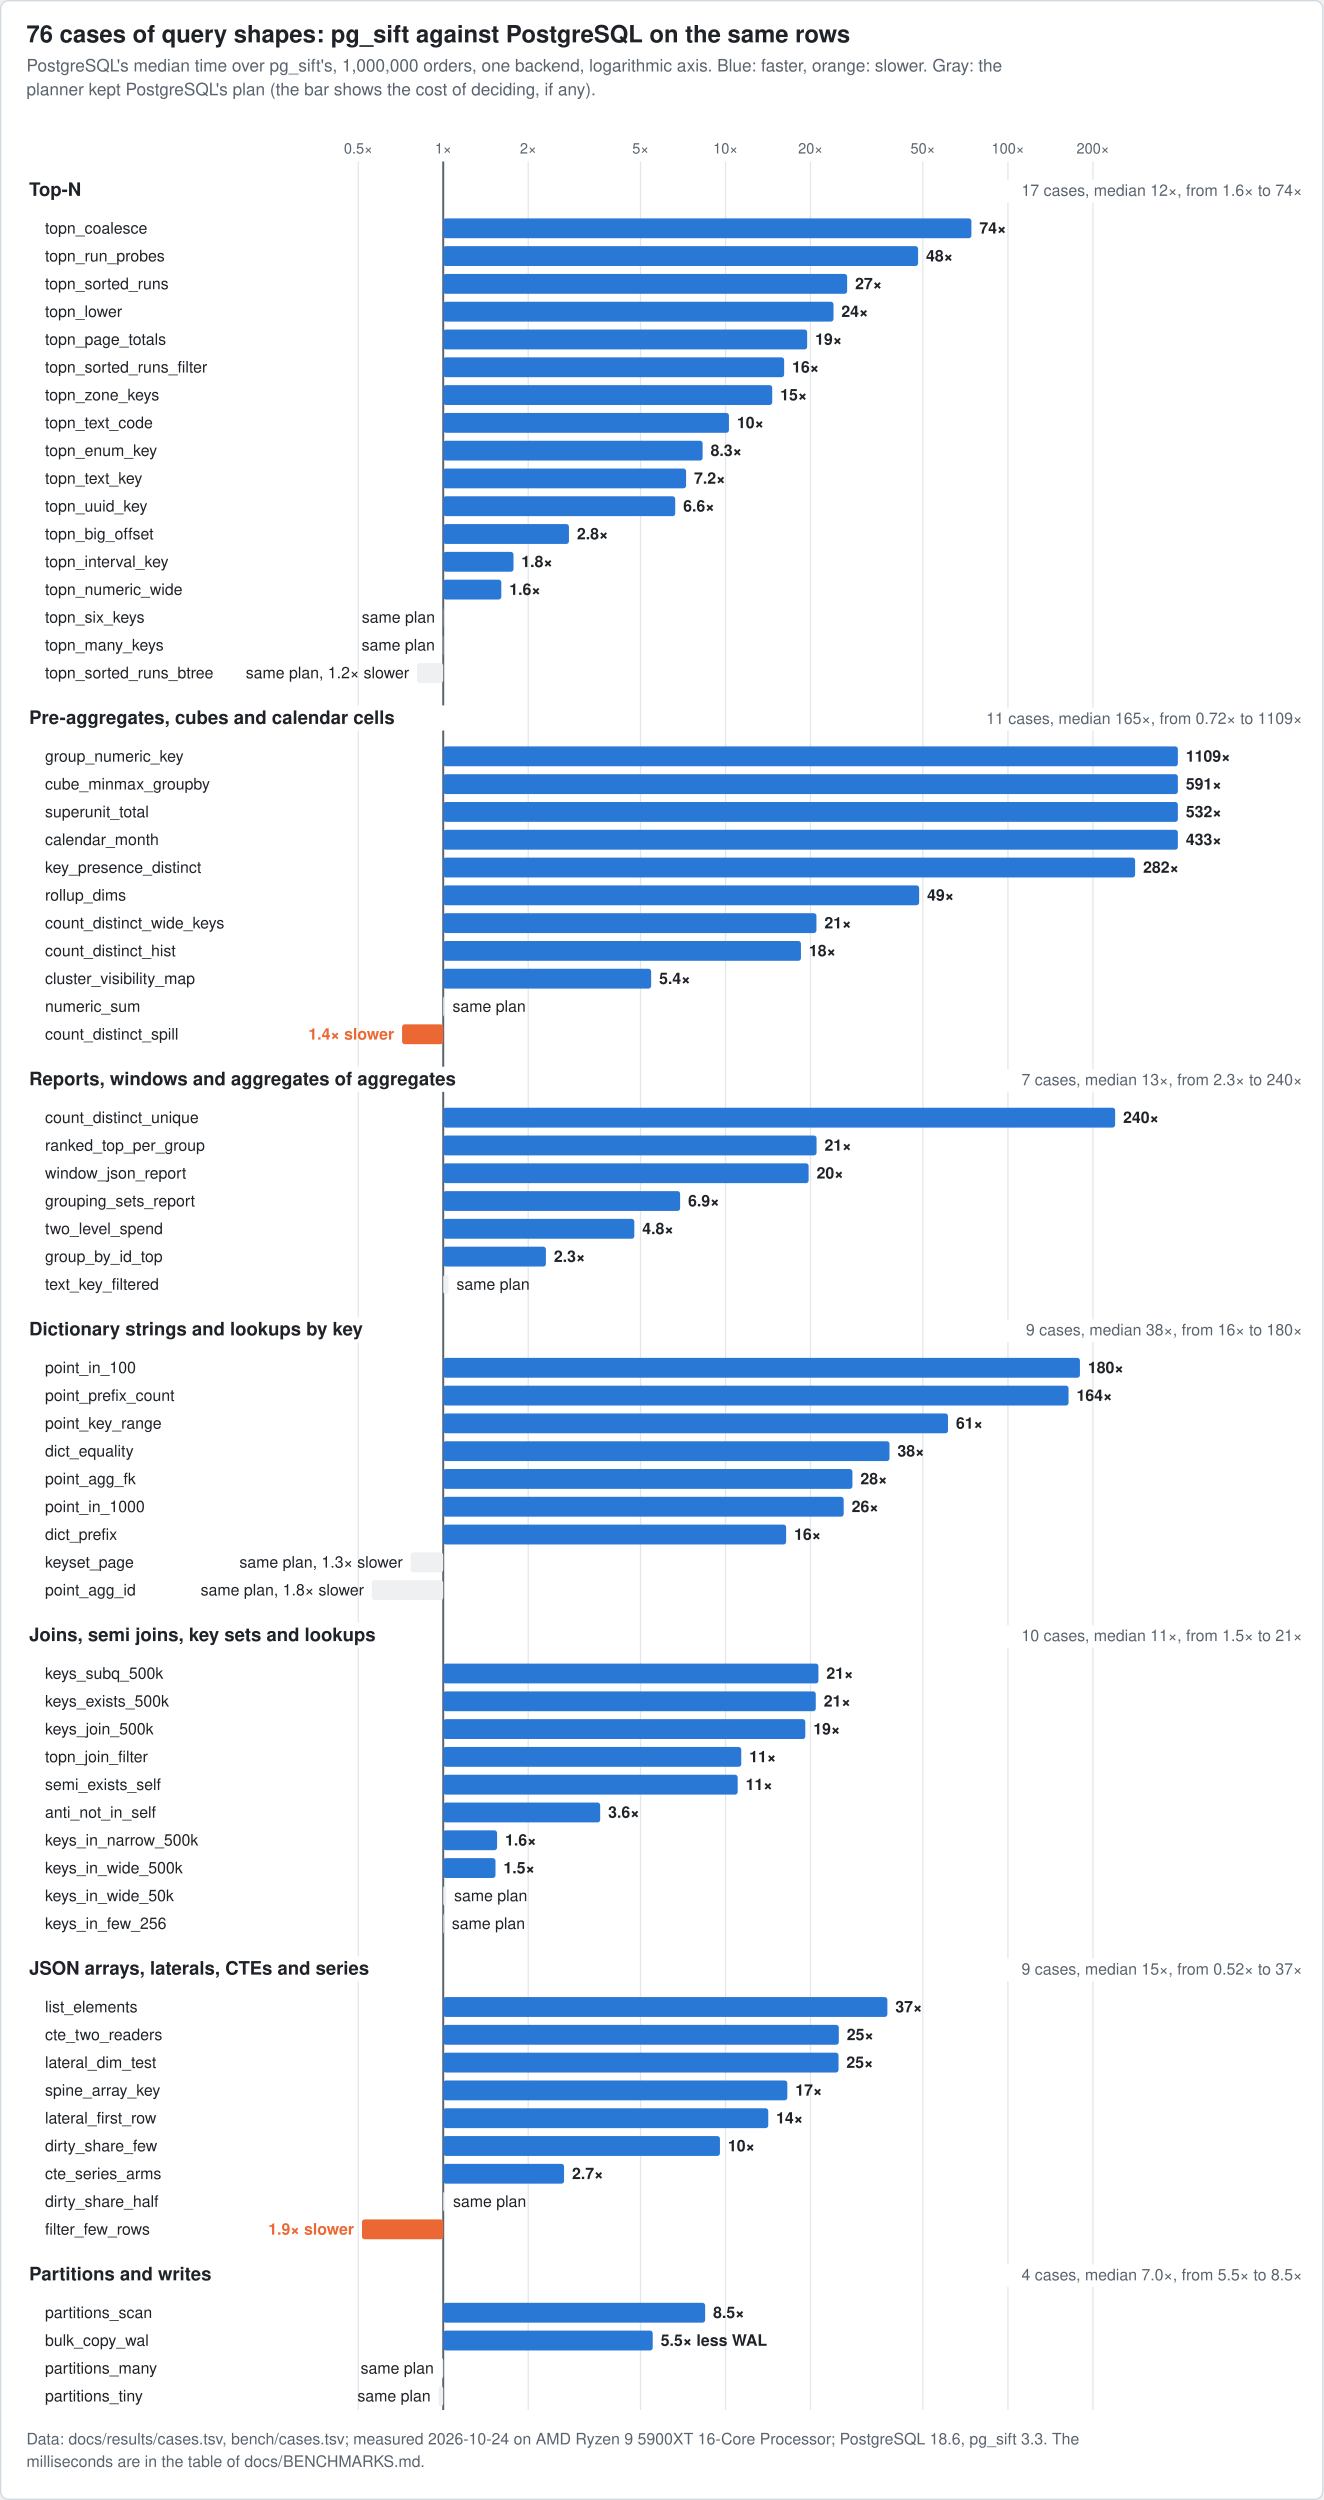
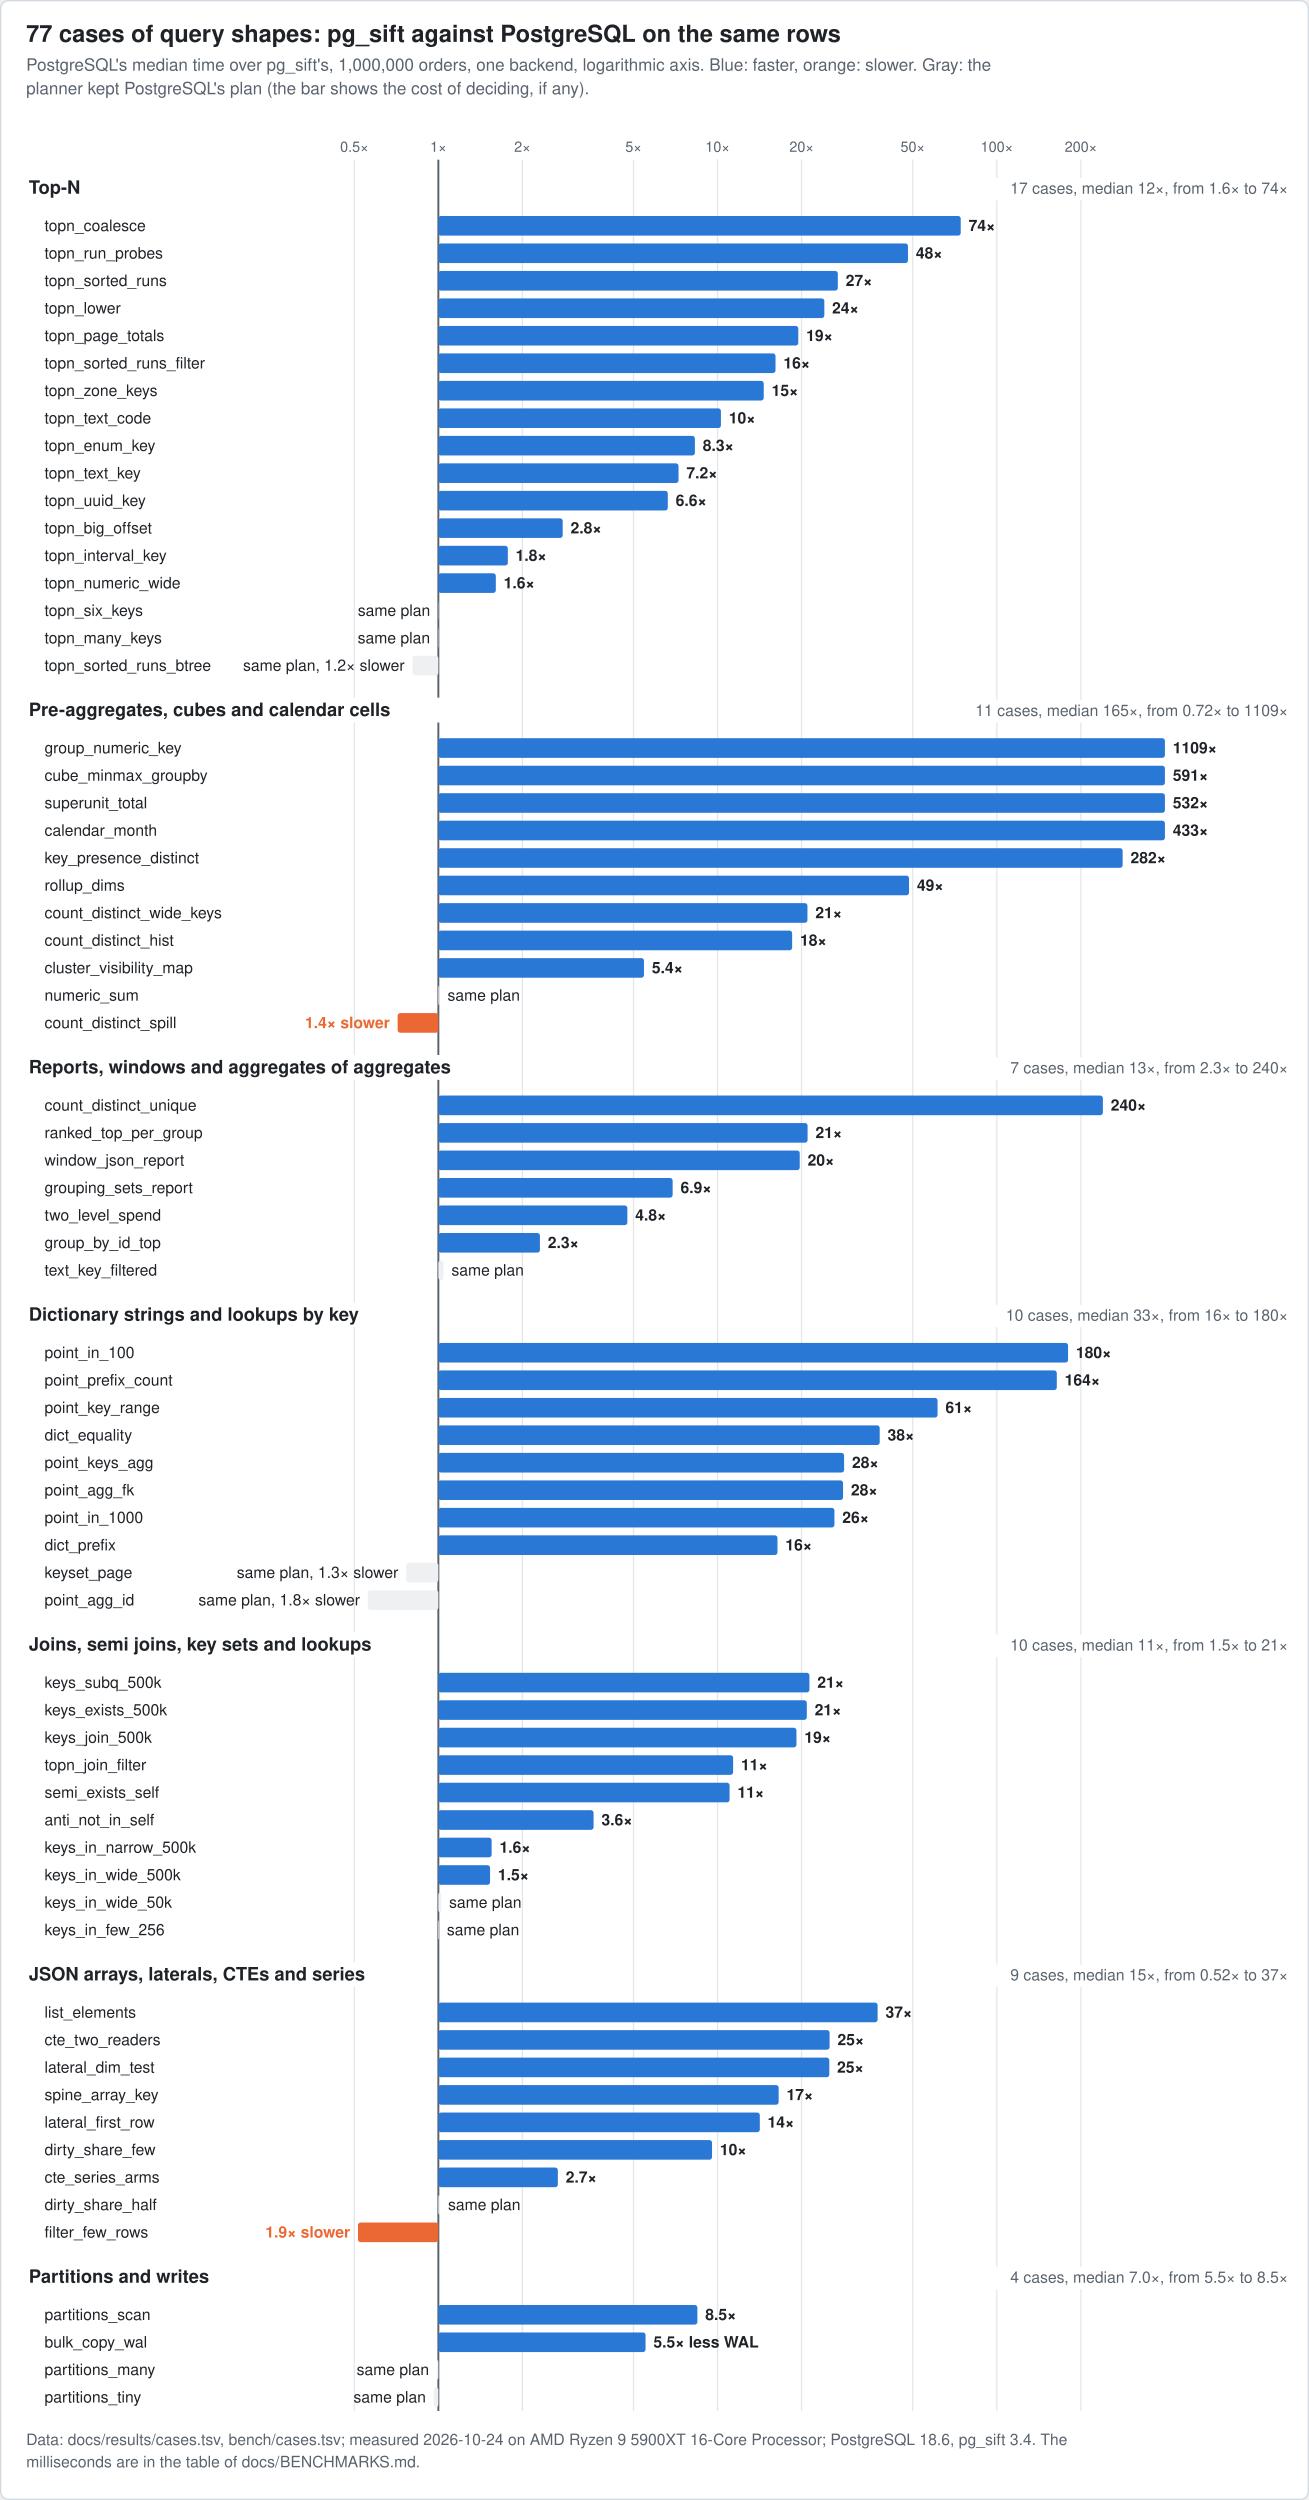
- <svg xmlns="http://www.w3.org/2000/svg" width="1000" height="1889" viewBox="0 0 1000 1889" role="img" aria-labelledby="t d" font-family="Helvetica, Arial, sans-serif">
-   <rect x="0.5" y="0.5" width="999" height="1888" rx="6" fill="#ffffff" stroke="#d1d9e0" />
-   <text x="20" y="32" font-size="18" text-anchor="start" fill="#1f2328" font-weight="bold">76 cases of query shapes: pg_sift against PostgreSQL on the same rows</text>
+ <svg xmlns="http://www.w3.org/2000/svg" width="1000" height="1910" viewBox="0 0 1000 1910" role="img" aria-labelledby="t d" font-family="Helvetica, Arial, sans-serif">
+   <rect x="0.5" y="0.5" width="999" height="1909" rx="6" fill="#ffffff" stroke="#d1d9e0" />
+   <text x="20" y="32" font-size="18" text-anchor="start" fill="#1f2328" font-weight="bold">77 cases of query shapes: pg_sift against PostgreSQL on the same rows</text>
  <text x="20" y="54" font-size="13" text-anchor="start" fill="#59636e">PostgreSQL's median time over pg_sift's, 1,000,000 orders, one backend, logarithmic axis. Blue: faster, orange: slower. Gray: the</text>
  <text x="20" y="72" font-size="13" text-anchor="start" fill="#59636e">planner kept PostgreSQL's plan (the bar shows the cost of deciding, if any).</text>
-   <line x1="270.7" y1="122" x2="270.7" y2="1821" stroke="#e3e7eb" stroke-width="1" />
+   <line x1="270.7" y1="122" x2="270.7" y2="1842" stroke="#e3e7eb" stroke-width="1" />
  <text x="270.7" y="116" font-size="11" text-anchor="middle" fill="#59636e">0.5×</text>
-   <line x1="334.9" y1="122" x2="334.9" y2="1821" stroke="#59636e" stroke-width="1.5" />
+   <line x1="334.9" y1="122" x2="334.9" y2="1842" stroke="#59636e" stroke-width="1.5" />
  <text x="334.9" y="116" font-size="11" text-anchor="middle" fill="#59636e">1×</text>
-   <line x1="399.1" y1="122" x2="399.1" y2="1821" stroke="#e3e7eb" stroke-width="1" />
+   <line x1="399.1" y1="122" x2="399.1" y2="1842" stroke="#e3e7eb" stroke-width="1" />
  <text x="399.1" y="116" font-size="11" text-anchor="middle" fill="#59636e">2×</text>
-   <line x1="484" y1="122" x2="484" y2="1821" stroke="#e3e7eb" stroke-width="1" />
+   <line x1="484" y1="122" x2="484" y2="1842" stroke="#e3e7eb" stroke-width="1" />
  <text x="484" y="116" font-size="11" text-anchor="middle" fill="#59636e">5×</text>
-   <line x1="548.2" y1="122" x2="548.2" y2="1821" stroke="#e3e7eb" stroke-width="1" />
+   <line x1="548.2" y1="122" x2="548.2" y2="1842" stroke="#e3e7eb" stroke-width="1" />
  <text x="548.2" y="116" font-size="11" text-anchor="middle" fill="#59636e">10×</text>
-   <line x1="612.4" y1="122" x2="612.4" y2="1821" stroke="#e3e7eb" stroke-width="1" />
+   <line x1="612.4" y1="122" x2="612.4" y2="1842" stroke="#e3e7eb" stroke-width="1" />
  <text x="612.4" y="116" font-size="11" text-anchor="middle" fill="#59636e">20×</text>
-   <line x1="697.3" y1="122" x2="697.3" y2="1821" stroke="#e3e7eb" stroke-width="1" />
+   <line x1="697.3" y1="122" x2="697.3" y2="1842" stroke="#e3e7eb" stroke-width="1" />
  <text x="697.3" y="116" font-size="11" text-anchor="middle" fill="#59636e">50×</text>
-   <line x1="761.6" y1="122" x2="761.6" y2="1821" stroke="#e3e7eb" stroke-width="1" />
+   <line x1="761.6" y1="122" x2="761.6" y2="1842" stroke="#e3e7eb" stroke-width="1" />
  <text x="761.6" y="116" font-size="11" text-anchor="middle" fill="#59636e">100×</text>
-   <line x1="825.8" y1="122" x2="825.8" y2="1821" stroke="#e3e7eb" stroke-width="1" />
+   <line x1="825.8" y1="122" x2="825.8" y2="1842" stroke="#e3e7eb" stroke-width="1" />
  <text x="825.8" y="116" font-size="11" text-anchor="middle" fill="#59636e">200×</text>
  <rect x="19" y="134" width="45.2" height="19" fill="#ffffff" rx="3" />
  <text x="22" y="148" font-size="14" text-anchor="start" fill="#1f2328" font-weight="bold">Top-N</text>
  <rect x="725.6" y="136" width="261.4" height="17" fill="#ffffff" rx="3" />
  <text x="984" y="148" font-size="12" text-anchor="end" fill="#59636e">17 cases, median 12×, from 1.6× to 74×</text>
  <text x="34" y="176.5" font-size="12" text-anchor="start" fill="#1f2328">topn_coalesce</text>
  <rect x="334.9" y="165" width="399.1" height="15" fill="#2a78d6" rx="2" />
  <text x="740" y="176.5" font-size="12" text-anchor="start" fill="#1f2328" font-weight="bold">74×</text>
  <text x="34" y="197.5" font-size="12" text-anchor="start" fill="#1f2328">topn_run_probes</text>
  <rect x="334.9" y="186" width="358.8" height="15" fill="#2a78d6" rx="2" />
  <text x="699.7" y="197.5" font-size="12" text-anchor="start" fill="#1f2328" font-weight="bold">48×</text>
  <text x="34" y="218.5" font-size="12" text-anchor="start" fill="#1f2328">topn_sorted_runs</text>
  <rect x="334.9" y="207" width="305.2" height="15" fill="#2a78d6" rx="2" />
  <text x="646.1" y="218.5" font-size="12" text-anchor="start" fill="#1f2328" font-weight="bold">27×</text>
  <text x="34" y="239.5" font-size="12" text-anchor="start" fill="#1f2328">topn_lower</text>
  <rect x="334.9" y="228" width="294.9" height="15" fill="#2a78d6" rx="2" />
  <text x="635.7" y="239.5" font-size="12" text-anchor="start" fill="#1f2328" font-weight="bold">24×</text>
  <text x="34" y="260.5" font-size="12" text-anchor="start" fill="#1f2328">topn_page_totals</text>
  <rect x="334.9" y="249" width="275" height="15" fill="#2a78d6" rx="2" />
  <text x="615.9" y="260.5" font-size="12" text-anchor="start" fill="#1f2328" font-weight="bold">19×</text>
  <text x="34" y="281.5" font-size="12" text-anchor="start" fill="#1f2328">topn_sorted_runs_filter</text>
  <rect x="334.9" y="270" width="257.6" height="15" fill="#2a78d6" rx="2" />
  <text x="598.5" y="281.5" font-size="12" text-anchor="start" fill="#1f2328" font-weight="bold">16×</text>
  <text x="34" y="302.5" font-size="12" text-anchor="start" fill="#1f2328">topn_zone_keys</text>
  <rect x="334.9" y="291" width="248.6" height="15" fill="#2a78d6" rx="2" />
  <text x="589.5" y="302.5" font-size="12" text-anchor="start" fill="#1f2328" font-weight="bold">15×</text>
  <text x="34" y="323.5" font-size="12" text-anchor="start" fill="#1f2328">topn_text_code</text>
  <rect x="334.9" y="312" width="215.9" height="15" fill="#2a78d6" rx="2" />
  <text x="556.8" y="323.5" font-size="12" text-anchor="start" fill="#1f2328" font-weight="bold">10×</text>
  <text x="34" y="344.5" font-size="12" text-anchor="start" fill="#1f2328">topn_enum_key</text>
  <rect x="334.9" y="333" width="196" height="15" fill="#2a78d6" rx="2" />
  <text x="536.9" y="344.5" font-size="12" text-anchor="start" fill="#1f2328" font-weight="bold">8.3×</text>
  <text x="34" y="365.5" font-size="12" text-anchor="start" fill="#1f2328">topn_text_key</text>
  <rect x="334.9" y="354" width="183.5" height="15" fill="#2a78d6" rx="2" />
  <text x="524.4" y="365.5" font-size="12" text-anchor="start" fill="#1f2328" font-weight="bold">7.2×</text>
  <text x="34" y="386.5" font-size="12" text-anchor="start" fill="#1f2328">topn_uuid_key</text>
  <rect x="334.9" y="375" width="175.3" height="15" fill="#2a78d6" rx="2" />
  <text x="516.2" y="386.5" font-size="12" text-anchor="start" fill="#1f2328" font-weight="bold">6.6×</text>
  <text x="34" y="407.5" font-size="12" text-anchor="start" fill="#1f2328">topn_big_offset</text>
  <rect x="334.9" y="396" width="95" height="15" fill="#2a78d6" rx="2" />
  <text x="435.9" y="407.5" font-size="12" text-anchor="start" fill="#1f2328" font-weight="bold">2.8×</text>
  <text x="34" y="428.5" font-size="12" text-anchor="start" fill="#1f2328">topn_interval_key</text>
  <rect x="334.9" y="417" width="53.1" height="15" fill="#2a78d6" rx="2" />
  <text x="393.9" y="428.5" font-size="12" text-anchor="start" fill="#1f2328" font-weight="bold">1.8×</text>
  <text x="34" y="449.5" font-size="12" text-anchor="start" fill="#1f2328">topn_numeric_wide</text>
  <rect x="334.9" y="438" width="43.9" height="15" fill="#2a78d6" rx="2" />
  <text x="384.8" y="449.5" font-size="12" text-anchor="start" fill="#1f2328" font-weight="bold">1.6×</text>
  <text x="34" y="470.5" font-size="12" text-anchor="start" fill="#1f2328">topn_six_keys</text>
  <rect x="334.7" y="459" width="0.2" height="15" fill="#eef0f2" rx="2" />
  <text x="328.7" y="470.5" font-size="12" text-anchor="end" fill="#1f2328">same plan</text>
  <text x="34" y="491.5" font-size="12" text-anchor="start" fill="#1f2328">topn_many_keys</text>
  <rect x="334.6" y="480" width="0.3" height="15" fill="#eef0f2" rx="2" />
  <text x="328.6" y="491.5" font-size="12" text-anchor="end" fill="#1f2328">same plan</text>
  <text x="34" y="512.5" font-size="12" text-anchor="start" fill="#1f2328">topn_sorted_runs_btree</text>
  <rect x="315.1" y="501" width="19.8" height="15" fill="#eef0f2" rx="2" />
  <text x="309.1" y="512.5" font-size="12" text-anchor="end" fill="#1f2328">same plan, 1.2× slower</text>
  <rect x="19" y="533" width="319.6" height="19" fill="#ffffff" rx="3" />
  <text x="22" y="547" font-size="14" text-anchor="start" fill="#1f2328" font-weight="bold">Pre-aggregates, cubes and calendar cells</text>
  <rect x="698.8" y="535" width="288.2" height="17" fill="#ffffff" rx="3" />
  <text x="984" y="547" font-size="12" text-anchor="end" fill="#59636e">11 cases, median 165×, from 0.72× to 1109×</text>
  <text x="34" y="575.5" font-size="12" text-anchor="start" fill="#1f2328">group_numeric_key</text>
  <rect x="334.9" y="564" width="555.1" height="15" fill="#2a78d6" rx="2" />
  <text x="896" y="575.5" font-size="12" text-anchor="start" fill="#1f2328" font-weight="bold">1109×</text>
  <text x="34" y="596.5" font-size="12" text-anchor="start" fill="#1f2328">cube_minmax_groupby</text>
  <rect x="334.9" y="585" width="555.1" height="15" fill="#2a78d6" rx="2" />
  <text x="896" y="596.5" font-size="12" text-anchor="start" fill="#1f2328" font-weight="bold">591×</text>
  <text x="34" y="617.5" font-size="12" text-anchor="start" fill="#1f2328">superunit_total</text>
  <rect x="334.9" y="606" width="555.1" height="15" fill="#2a78d6" rx="2" />
  <text x="896" y="617.5" font-size="12" text-anchor="start" fill="#1f2328" font-weight="bold">532×</text>
  <text x="34" y="638.5" font-size="12" text-anchor="start" fill="#1f2328">calendar_month</text>
  <rect x="334.9" y="627" width="555.1" height="15" fill="#2a78d6" rx="2" />
  <text x="896" y="638.5" font-size="12" text-anchor="start" fill="#1f2328" font-weight="bold">433×</text>
  <text x="34" y="659.5" font-size="12" text-anchor="start" fill="#1f2328">key_presence_distinct</text>
  <rect x="334.9" y="648" width="522.8" height="15" fill="#2a78d6" rx="2" />
  <text x="863.7" y="659.5" font-size="12" text-anchor="start" fill="#1f2328" font-weight="bold">282×</text>
  <text x="34" y="680.5" font-size="12" text-anchor="start" fill="#1f2328">rollup_dims</text>
  <rect x="334.9" y="669" width="359.6" height="15" fill="#2a78d6" rx="2" />
  <text x="700.5" y="680.5" font-size="12" text-anchor="start" fill="#1f2328" font-weight="bold">49×</text>
  <text x="34" y="701.5" font-size="12" text-anchor="start" fill="#1f2328">count_distinct_wide_keys</text>
  <rect x="334.9" y="690" width="282" height="15" fill="#2a78d6" rx="2" />
  <text x="622.9" y="701.5" font-size="12" text-anchor="start" fill="#1f2328" font-weight="bold">21×</text>
  <text x="34" y="722.5" font-size="12" text-anchor="start" fill="#1f2328">count_distinct_hist</text>
  <rect x="334.9" y="711" width="270.3" height="15" fill="#2a78d6" rx="2" />
  <text x="611.2" y="722.5" font-size="12" text-anchor="start" fill="#1f2328" font-weight="bold">18×</text>
  <text x="34" y="743.5" font-size="12" text-anchor="start" fill="#1f2328">cluster_visibility_map</text>
  <rect x="334.9" y="732" width="157.1" height="15" fill="#2a78d6" rx="2" />
  <text x="498" y="743.5" font-size="12" text-anchor="start" fill="#1f2328" font-weight="bold">5.4×</text>
  <text x="34" y="764.5" font-size="12" text-anchor="start" fill="#1f2328">numeric_sum</text>
  <rect x="334.9" y="753" width="1" height="15" fill="#eef0f2" rx="2" />
  <text x="341.9" y="764.5" font-size="12" text-anchor="start" fill="#1f2328">same plan</text>
  <text x="34" y="785.5" font-size="12" text-anchor="start" fill="#1f2328">count_distinct_spill</text>
  <rect x="303.8" y="774" width="31.1" height="15" fill="#eb6834" rx="2" />
  <text x="297.8" y="785.5" font-size="12" text-anchor="end" fill="#eb6834" font-weight="bold">1.4× slower</text>
  <rect x="19" y="806" width="358.8" height="19" fill="#ffffff" rx="3" />
  <text x="22" y="820" font-size="14" text-anchor="start" fill="#1f2328" font-weight="bold">Reports, windows and aggregates of aggregates</text>
  <rect x="725.6" y="808" width="261.4" height="17" fill="#ffffff" rx="3" />
  <text x="984" y="820" font-size="12" text-anchor="end" fill="#59636e">7 cases, median 13×, from 2.3× to 240×</text>
  <text x="34" y="848.5" font-size="12" text-anchor="start" fill="#1f2328">count_distinct_unique</text>
  <rect x="334.9" y="837" width="507.7" height="15" fill="#2a78d6" rx="2" />
  <text x="848.6" y="848.5" font-size="12" text-anchor="start" fill="#1f2328" font-weight="bold">240×</text>
  <text x="34" y="869.5" font-size="12" text-anchor="start" fill="#1f2328">ranked_top_per_group</text>
  <rect x="334.9" y="858" width="282.1" height="15" fill="#2a78d6" rx="2" />
  <text x="623" y="869.5" font-size="12" text-anchor="start" fill="#1f2328" font-weight="bold">21×</text>
  <text x="34" y="890.5" font-size="12" text-anchor="start" fill="#1f2328">window_json_report</text>
  <rect x="334.9" y="879" width="276.1" height="15" fill="#2a78d6" rx="2" />
  <text x="617" y="890.5" font-size="12" text-anchor="start" fill="#1f2328" font-weight="bold">20×</text>
  <text x="34" y="911.5" font-size="12" text-anchor="start" fill="#1f2328">grouping_sets_report</text>
  <rect x="334.9" y="900" width="179" height="15" fill="#2a78d6" rx="2" />
  <text x="519.9" y="911.5" font-size="12" text-anchor="start" fill="#1f2328" font-weight="bold">6.9×</text>
  <text x="34" y="932.5" font-size="12" text-anchor="start" fill="#1f2328">two_level_spend</text>
  <rect x="334.9" y="921" width="144.4" height="15" fill="#2a78d6" rx="2" />
  <text x="485.3" y="932.5" font-size="12" text-anchor="start" fill="#1f2328" font-weight="bold">4.8×</text>
  <text x="34" y="953.5" font-size="12" text-anchor="start" fill="#1f2328">group_by_id_top</text>
  <rect x="334.9" y="942" width="77.6" height="15" fill="#2a78d6" rx="2" />
  <text x="418.5" y="953.5" font-size="12" text-anchor="start" fill="#1f2328" font-weight="bold">2.3×</text>
  <text x="34" y="974.5" font-size="12" text-anchor="start" fill="#1f2328">text_key_filtered</text>
  <rect x="334.9" y="963" width="4" height="15" fill="#eef0f2" rx="2" />
  <text x="344.9" y="974.5" font-size="12" text-anchor="start" fill="#1f2328">same plan</text>
  <rect x="19" y="995" width="296.1" height="19" fill="#ffffff" rx="3" />
  <text x="22" y="1009" font-size="14" text-anchor="start" fill="#1f2328" font-weight="bold">Dictionary strings and lookups by key</text>
-   <rect x="732.4" y="997" width="254.6" height="17" fill="#ffffff" rx="3" />
-   <text x="984" y="1009" font-size="12" text-anchor="end" fill="#59636e">9 cases, median 38×, from 16× to 180×</text>
+   <rect x="725.6" y="997" width="261.4" height="17" fill="#ffffff" rx="3" />
+   <text x="984" y="1009" font-size="12" text-anchor="end" fill="#59636e">10 cases, median 33×, from 16× to 180×</text>
  <text x="34" y="1037.5" font-size="12" text-anchor="start" fill="#1f2328">point_in_100</text>
  <rect x="334.9" y="1026" width="481.1" height="15" fill="#2a78d6" rx="2" />
  <text x="822" y="1037.5" font-size="12" text-anchor="start" fill="#1f2328" font-weight="bold">180×</text>
  <text x="34" y="1058.5" font-size="12" text-anchor="start" fill="#1f2328">point_prefix_count</text>
  <rect x="334.9" y="1047" width="472.5" height="15" fill="#2a78d6" rx="2" />
  <text x="813.4" y="1058.5" font-size="12" text-anchor="start" fill="#1f2328" font-weight="bold">164×</text>
  <text x="34" y="1079.5" font-size="12" text-anchor="start" fill="#1f2328">point_key_range</text>
  <rect x="334.9" y="1068" width="381.4" height="15" fill="#2a78d6" rx="2" />
  <text x="722.3" y="1079.5" font-size="12" text-anchor="start" fill="#1f2328" font-weight="bold">61×</text>
  <text x="34" y="1100.5" font-size="12" text-anchor="start" fill="#1f2328">dict_equality</text>
  <rect x="334.9" y="1089" width="337.2" height="15" fill="#2a78d6" rx="2" />
  <text x="678.1" y="1100.5" font-size="12" text-anchor="start" fill="#1f2328" font-weight="bold">38×</text>
-   <text x="34" y="1121.5" font-size="12" text-anchor="start" fill="#1f2328">point_agg_fk</text>
-   <rect x="334.9" y="1110" width="309.2" height="15" fill="#2a78d6" rx="2" />
-   <text x="650.1" y="1121.5" font-size="12" text-anchor="start" fill="#1f2328" font-weight="bold">28×</text>
-   <text x="34" y="1142.5" font-size="12" text-anchor="start" fill="#1f2328">point_in_1000</text>
-   <rect x="334.9" y="1131" width="302.6" height="15" fill="#2a78d6" rx="2" />
-   <text x="643.5" y="1142.5" font-size="12" text-anchor="start" fill="#1f2328" font-weight="bold">26×</text>
-   <text x="34" y="1163.5" font-size="12" text-anchor="start" fill="#1f2328">dict_prefix</text>
-   <rect x="334.9" y="1152" width="259.1" height="15" fill="#2a78d6" rx="2" />
-   <text x="600" y="1163.5" font-size="12" text-anchor="start" fill="#1f2328" font-weight="bold">16×</text>
-   <text x="34" y="1184.5" font-size="12" text-anchor="start" fill="#1f2328">keyset_page</text>
-   <rect x="310.3" y="1173" width="24.6" height="15" fill="#eef0f2" rx="2" />
-   <text x="304.3" y="1184.5" font-size="12" text-anchor="end" fill="#1f2328">same plan, 1.3× slower</text>
-   <text x="34" y="1205.5" font-size="12" text-anchor="start" fill="#1f2328">point_agg_id</text>
-   <rect x="281" y="1194" width="53.9" height="15" fill="#eef0f2" rx="2" />
-   <text x="275" y="1205.5" font-size="12" text-anchor="end" fill="#1f2328">same plan, 1.8× slower</text>
-   <rect x="19" y="1226" width="311.8" height="19" fill="#ffffff" rx="3" />
-   <text x="22" y="1240" font-size="14" text-anchor="start" fill="#1f2328" font-weight="bold">Joins, semi joins, key sets and lookups</text>
-   <rect x="725.6" y="1228" width="261.4" height="17" fill="#ffffff" rx="3" />
-   <text x="984" y="1240" font-size="12" text-anchor="end" fill="#59636e">10 cases, median 11×, from 1.5× to 21×</text>
-   <text x="34" y="1268.5" font-size="12" text-anchor="start" fill="#1f2328">keys_subq_500k</text>
-   <rect x="334.9" y="1257" width="283.5" height="15" fill="#2a78d6" rx="2" />
-   <text x="624.4" y="1268.5" font-size="12" text-anchor="start" fill="#1f2328" font-weight="bold">21×</text>
-   <text x="34" y="1289.5" font-size="12" text-anchor="start" fill="#1f2328">keys_exists_500k</text>
-   <rect x="334.9" y="1278" width="281.5" height="15" fill="#2a78d6" rx="2" />
-   <text x="622.4" y="1289.5" font-size="12" text-anchor="start" fill="#1f2328" font-weight="bold">21×</text>
-   <text x="34" y="1310.5" font-size="12" text-anchor="start" fill="#1f2328">keys_join_500k</text>
-   <rect x="334.9" y="1299" width="273.6" height="15" fill="#2a78d6" rx="2" />
-   <text x="614.5" y="1310.5" font-size="12" text-anchor="start" fill="#1f2328" font-weight="bold">19×</text>
-   <text x="34" y="1331.5" font-size="12" text-anchor="start" fill="#1f2328">topn_join_filter</text>
-   <rect x="334.9" y="1320" width="225.2" height="15" fill="#2a78d6" rx="2" />
-   <text x="566.1" y="1331.5" font-size="12" text-anchor="start" fill="#1f2328" font-weight="bold">11×</text>
-   <text x="34" y="1352.5" font-size="12" text-anchor="start" fill="#1f2328">semi_exists_self</text>
-   <rect x="334.9" y="1341" width="222.5" height="15" fill="#2a78d6" rx="2" />
-   <text x="563.4" y="1352.5" font-size="12" text-anchor="start" fill="#1f2328" font-weight="bold">11×</text>
-   <text x="34" y="1373.5" font-size="12" text-anchor="start" fill="#1f2328">anti_not_in_self</text>
-   <rect x="334.9" y="1362" width="118.6" height="15" fill="#2a78d6" rx="2" />
-   <text x="459.5" y="1373.5" font-size="12" text-anchor="start" fill="#1f2328" font-weight="bold">3.6×</text>
-   <text x="34" y="1394.5" font-size="12" text-anchor="start" fill="#1f2328">keys_in_narrow_500k</text>
-   <rect x="334.9" y="1383" width="40.7" height="15" fill="#2a78d6" rx="2" />
-   <text x="381.6" y="1394.5" font-size="12" text-anchor="start" fill="#1f2328" font-weight="bold">1.6×</text>
-   <text x="34" y="1415.5" font-size="12" text-anchor="start" fill="#1f2328">keys_in_wide_500k</text>
-   <rect x="334.9" y="1404" width="39.5" height="15" fill="#2a78d6" rx="2" />
-   <text x="380.4" y="1415.5" font-size="12" text-anchor="start" fill="#1f2328" font-weight="bold">1.5×</text>
-   <text x="34" y="1436.5" font-size="12" text-anchor="start" fill="#1f2328">keys_in_wide_50k</text>
-   <rect x="334.9" y="1425" width="2.2" height="15" fill="#eef0f2" rx="2" />
-   <text x="343.1" y="1436.5" font-size="12" text-anchor="start" fill="#1f2328">same plan</text>
-   <text x="34" y="1457.5" font-size="12" text-anchor="start" fill="#1f2328">keys_in_few_256</text>
-   <rect x="334.9" y="1446" width="0.5" height="15" fill="#eef0f2" rx="2" />
-   <text x="341.4" y="1457.5" font-size="12" text-anchor="start" fill="#1f2328">same plan</text>
-   <rect x="19" y="1478" width="303.9" height="19" fill="#ffffff" rx="3" />
-   <text x="22" y="1492" font-size="14" text-anchor="start" fill="#1f2328" font-weight="bold">JSON arrays, laterals, CTEs and series</text>
-   <rect x="725.6" y="1480" width="261.4" height="17" fill="#ffffff" rx="3" />
-   <text x="984" y="1492" font-size="12" text-anchor="end" fill="#59636e">9 cases, median 15×, from 0.52× to 37×</text>
-   <text x="34" y="1520.5" font-size="12" text-anchor="start" fill="#1f2328">list_elements</text>
-   <rect x="334.9" y="1509" width="335.6" height="15" fill="#2a78d6" rx="2" />
-   <text x="676.5" y="1520.5" font-size="12" text-anchor="start" fill="#1f2328" font-weight="bold">37×</text>
-   <text x="34" y="1541.5" font-size="12" text-anchor="start" fill="#1f2328">cte_two_readers</text>
-   <rect x="334.9" y="1530" width="298.9" height="15" fill="#2a78d6" rx="2" />
-   <text x="639.8" y="1541.5" font-size="12" text-anchor="start" fill="#1f2328" font-weight="bold">25×</text>
-   <text x="34" y="1562.5" font-size="12" text-anchor="start" fill="#1f2328">lateral_dim_test</text>
-   <rect x="334.9" y="1551" width="298.7" height="15" fill="#2a78d6" rx="2" />
-   <text x="639.5" y="1562.5" font-size="12" text-anchor="start" fill="#1f2328" font-weight="bold">25×</text>
-   <text x="34" y="1583.5" font-size="12" text-anchor="start" fill="#1f2328">spine_array_key</text>
-   <rect x="334.9" y="1572" width="260" height="15" fill="#2a78d6" rx="2" />
-   <text x="600.9" y="1583.5" font-size="12" text-anchor="start" fill="#1f2328" font-weight="bold">17×</text>
-   <text x="34" y="1604.5" font-size="12" text-anchor="start" fill="#1f2328">lateral_first_row</text>
-   <rect x="334.9" y="1593" width="245.6" height="15" fill="#2a78d6" rx="2" />
-   <text x="586.4" y="1604.5" font-size="12" text-anchor="start" fill="#1f2328" font-weight="bold">14×</text>
-   <text x="34" y="1625.5" font-size="12" text-anchor="start" fill="#1f2328">dirty_share_few</text>
-   <rect x="334.9" y="1614" width="209.1" height="15" fill="#2a78d6" rx="2" />
-   <text x="550" y="1625.5" font-size="12" text-anchor="start" fill="#1f2328" font-weight="bold">10×</text>
-   <text x="34" y="1646.5" font-size="12" text-anchor="start" fill="#1f2328">cte_series_arms</text>
-   <rect x="334.9" y="1635" width="91.3" height="15" fill="#2a78d6" rx="2" />
-   <text x="432.2" y="1646.5" font-size="12" text-anchor="start" fill="#1f2328" font-weight="bold">2.7×</text>
-   <text x="34" y="1667.5" font-size="12" text-anchor="start" fill="#1f2328">dirty_share_half</text>
-   <rect x="334.9" y="1656" width="1.4" height="15" fill="#eef0f2" rx="2" />
-   <text x="342.3" y="1667.5" font-size="12" text-anchor="start" fill="#1f2328">same plan</text>
-   <text x="34" y="1688.5" font-size="12" text-anchor="start" fill="#1f2328">filter_few_rows</text>
-   <rect x="273.5" y="1677" width="61.4" height="15" fill="#eb6834" rx="2" />
-   <text x="267.5" y="1688.5" font-size="12" text-anchor="end" fill="#eb6834" font-weight="bold">1.9× slower</text>
-   <rect x="19" y="1709" width="170.6" height="19" fill="#ffffff" rx="3" />
-   <text x="22" y="1723" font-size="14" text-anchor="start" fill="#1f2328" font-weight="bold">Partitions and writes</text>
-   <rect x="718.9" y="1711" width="268.1" height="17" fill="#ffffff" rx="3" />
-   <text x="984" y="1723" font-size="12" text-anchor="end" fill="#59636e">4 cases, median 7.0×, from 5.5× to 8.5×</text>
-   <text x="34" y="1751.5" font-size="12" text-anchor="start" fill="#1f2328">partitions_scan</text>
-   <rect x="334.9" y="1740" width="197.9" height="15" fill="#2a78d6" rx="2" />
-   <text x="538.8" y="1751.5" font-size="12" text-anchor="start" fill="#1f2328" font-weight="bold">8.5×</text>
-   <text x="34" y="1772.5" font-size="12" text-anchor="start" fill="#1f2328">bulk_copy_wal</text>
-   <rect x="334.9" y="1761" width="158.3" height="15" fill="#2a78d6" rx="2" />
-   <text x="499.2" y="1772.5" font-size="12" text-anchor="start" fill="#1f2328" font-weight="bold">5.5× less WAL</text>
-   <text x="34" y="1793.5" font-size="12" text-anchor="start" fill="#1f2328">partitions_many</text>
-   <rect x="333.8" y="1782" width="1.1" height="15" fill="#eef0f2" rx="2" />
-   <text x="327.8" y="1793.5" font-size="12" text-anchor="end" fill="#1f2328">same plan</text>
-   <text x="34" y="1814.5" font-size="12" text-anchor="start" fill="#1f2328">partitions_tiny</text>
-   <rect x="331.4" y="1803" width="3.5" height="15" fill="#eef0f2" rx="2" />
-   <text x="325.4" y="1814.5" font-size="12" text-anchor="end" fill="#1f2328">same plan</text>
-   <text x="20" y="1847" font-size="12" text-anchor="start" fill="#59636e">Data: docs/results/cases.tsv, bench/cases.tsv; measured 2026-10-24 on AMD Ryzen 9 5900XT 16-Core Processor; PostgreSQL 18.6, pg_sift 3.3. The</text>
-   <text x="20" y="1864" font-size="12" text-anchor="start" fill="#59636e">milliseconds are in the table of docs/BENCHMARKS.md.</text>
+   <text x="34" y="1121.5" font-size="12" text-anchor="start" fill="#1f2328">point_keys_agg</text>
+   <rect x="334.9" y="1110" width="310" height="15" fill="#2a78d6" rx="2" />
+   <text x="650.9" y="1121.5" font-size="12" text-anchor="start" fill="#1f2328" font-weight="bold">28×</text>
+   <text x="34" y="1142.5" font-size="12" text-anchor="start" fill="#1f2328">point_agg_fk</text>
+   <rect x="334.9" y="1131" width="309.2" height="15" fill="#2a78d6" rx="2" />
+   <text x="650.1" y="1142.5" font-size="12" text-anchor="start" fill="#1f2328" font-weight="bold">28×</text>
+   <text x="34" y="1163.5" font-size="12" text-anchor="start" fill="#1f2328">point_in_1000</text>
+   <rect x="334.9" y="1152" width="302.6" height="15" fill="#2a78d6" rx="2" />
+   <text x="643.5" y="1163.5" font-size="12" text-anchor="start" fill="#1f2328" font-weight="bold">26×</text>
+   <text x="34" y="1184.5" font-size="12" text-anchor="start" fill="#1f2328">dict_prefix</text>
+   <rect x="334.9" y="1173" width="259.1" height="15" fill="#2a78d6" rx="2" />
+   <text x="600" y="1184.5" font-size="12" text-anchor="start" fill="#1f2328" font-weight="bold">16×</text>
+   <text x="34" y="1205.5" font-size="12" text-anchor="start" fill="#1f2328">keyset_page</text>
+   <rect x="310.3" y="1194" width="24.6" height="15" fill="#eef0f2" rx="2" />
+   <text x="304.3" y="1205.5" font-size="12" text-anchor="end" fill="#1f2328">same plan, 1.3× slower</text>
+   <text x="34" y="1226.5" font-size="12" text-anchor="start" fill="#1f2328">point_agg_id</text>
+   <rect x="281" y="1215" width="53.9" height="15" fill="#eef0f2" rx="2" />
+   <text x="275" y="1226.5" font-size="12" text-anchor="end" fill="#1f2328">same plan, 1.8× slower</text>
+   <rect x="19" y="1247" width="311.8" height="19" fill="#ffffff" rx="3" />
+   <text x="22" y="1261" font-size="14" text-anchor="start" fill="#1f2328" font-weight="bold">Joins, semi joins, key sets and lookups</text>
+   <rect x="725.6" y="1249" width="261.4" height="17" fill="#ffffff" rx="3" />
+   <text x="984" y="1261" font-size="12" text-anchor="end" fill="#59636e">10 cases, median 11×, from 1.5× to 21×</text>
+   <text x="34" y="1289.5" font-size="12" text-anchor="start" fill="#1f2328">keys_subq_500k</text>
+   <rect x="334.9" y="1278" width="283.5" height="15" fill="#2a78d6" rx="2" />
+   <text x="624.4" y="1289.5" font-size="12" text-anchor="start" fill="#1f2328" font-weight="bold">21×</text>
+   <text x="34" y="1310.5" font-size="12" text-anchor="start" fill="#1f2328">keys_exists_500k</text>
+   <rect x="334.9" y="1299" width="281.5" height="15" fill="#2a78d6" rx="2" />
+   <text x="622.4" y="1310.5" font-size="12" text-anchor="start" fill="#1f2328" font-weight="bold">21×</text>
+   <text x="34" y="1331.5" font-size="12" text-anchor="start" fill="#1f2328">keys_join_500k</text>
+   <rect x="334.9" y="1320" width="273.6" height="15" fill="#2a78d6" rx="2" />
+   <text x="614.5" y="1331.5" font-size="12" text-anchor="start" fill="#1f2328" font-weight="bold">19×</text>
+   <text x="34" y="1352.5" font-size="12" text-anchor="start" fill="#1f2328">topn_join_filter</text>
+   <rect x="334.9" y="1341" width="225.2" height="15" fill="#2a78d6" rx="2" />
+   <text x="566.1" y="1352.5" font-size="12" text-anchor="start" fill="#1f2328" font-weight="bold">11×</text>
+   <text x="34" y="1373.5" font-size="12" text-anchor="start" fill="#1f2328">semi_exists_self</text>
+   <rect x="334.9" y="1362" width="222.5" height="15" fill="#2a78d6" rx="2" />
+   <text x="563.4" y="1373.5" font-size="12" text-anchor="start" fill="#1f2328" font-weight="bold">11×</text>
+   <text x="34" y="1394.5" font-size="12" text-anchor="start" fill="#1f2328">anti_not_in_self</text>
+   <rect x="334.9" y="1383" width="118.6" height="15" fill="#2a78d6" rx="2" />
+   <text x="459.5" y="1394.5" font-size="12" text-anchor="start" fill="#1f2328" font-weight="bold">3.6×</text>
+   <text x="34" y="1415.5" font-size="12" text-anchor="start" fill="#1f2328">keys_in_narrow_500k</text>
+   <rect x="334.9" y="1404" width="40.7" height="15" fill="#2a78d6" rx="2" />
+   <text x="381.6" y="1415.5" font-size="12" text-anchor="start" fill="#1f2328" font-weight="bold">1.6×</text>
+   <text x="34" y="1436.5" font-size="12" text-anchor="start" fill="#1f2328">keys_in_wide_500k</text>
+   <rect x="334.9" y="1425" width="39.5" height="15" fill="#2a78d6" rx="2" />
+   <text x="380.4" y="1436.5" font-size="12" text-anchor="start" fill="#1f2328" font-weight="bold">1.5×</text>
+   <text x="34" y="1457.5" font-size="12" text-anchor="start" fill="#1f2328">keys_in_wide_50k</text>
+   <rect x="334.9" y="1446" width="2.2" height="15" fill="#eef0f2" rx="2" />
+   <text x="343.1" y="1457.5" font-size="12" text-anchor="start" fill="#1f2328">same plan</text>
+   <text x="34" y="1478.5" font-size="12" text-anchor="start" fill="#1f2328">keys_in_few_256</text>
+   <rect x="334.9" y="1467" width="0.5" height="15" fill="#eef0f2" rx="2" />
+   <text x="341.4" y="1478.5" font-size="12" text-anchor="start" fill="#1f2328">same plan</text>
+   <rect x="19" y="1499" width="303.9" height="19" fill="#ffffff" rx="3" />
+   <text x="22" y="1513" font-size="14" text-anchor="start" fill="#1f2328" font-weight="bold">JSON arrays, laterals, CTEs and series</text>
+   <rect x="725.6" y="1501" width="261.4" height="17" fill="#ffffff" rx="3" />
+   <text x="984" y="1513" font-size="12" text-anchor="end" fill="#59636e">9 cases, median 15×, from 0.52× to 37×</text>
+   <text x="34" y="1541.5" font-size="12" text-anchor="start" fill="#1f2328">list_elements</text>
+   <rect x="334.9" y="1530" width="335.6" height="15" fill="#2a78d6" rx="2" />
+   <text x="676.5" y="1541.5" font-size="12" text-anchor="start" fill="#1f2328" font-weight="bold">37×</text>
+   <text x="34" y="1562.5" font-size="12" text-anchor="start" fill="#1f2328">cte_two_readers</text>
+   <rect x="334.9" y="1551" width="298.9" height="15" fill="#2a78d6" rx="2" />
+   <text x="639.8" y="1562.5" font-size="12" text-anchor="start" fill="#1f2328" font-weight="bold">25×</text>
+   <text x="34" y="1583.5" font-size="12" text-anchor="start" fill="#1f2328">lateral_dim_test</text>
+   <rect x="334.9" y="1572" width="298.7" height="15" fill="#2a78d6" rx="2" />
+   <text x="639.5" y="1583.5" font-size="12" text-anchor="start" fill="#1f2328" font-weight="bold">25×</text>
+   <text x="34" y="1604.5" font-size="12" text-anchor="start" fill="#1f2328">spine_array_key</text>
+   <rect x="334.9" y="1593" width="260" height="15" fill="#2a78d6" rx="2" />
+   <text x="600.9" y="1604.5" font-size="12" text-anchor="start" fill="#1f2328" font-weight="bold">17×</text>
+   <text x="34" y="1625.5" font-size="12" text-anchor="start" fill="#1f2328">lateral_first_row</text>
+   <rect x="334.9" y="1614" width="245.6" height="15" fill="#2a78d6" rx="2" />
+   <text x="586.4" y="1625.5" font-size="12" text-anchor="start" fill="#1f2328" font-weight="bold">14×</text>
+   <text x="34" y="1646.5" font-size="12" text-anchor="start" fill="#1f2328">dirty_share_few</text>
+   <rect x="334.9" y="1635" width="209.1" height="15" fill="#2a78d6" rx="2" />
+   <text x="550" y="1646.5" font-size="12" text-anchor="start" fill="#1f2328" font-weight="bold">10×</text>
+   <text x="34" y="1667.5" font-size="12" text-anchor="start" fill="#1f2328">cte_series_arms</text>
+   <rect x="334.9" y="1656" width="91.3" height="15" fill="#2a78d6" rx="2" />
+   <text x="432.2" y="1667.5" font-size="12" text-anchor="start" fill="#1f2328" font-weight="bold">2.7×</text>
+   <text x="34" y="1688.5" font-size="12" text-anchor="start" fill="#1f2328">dirty_share_half</text>
+   <rect x="334.9" y="1677" width="1.4" height="15" fill="#eef0f2" rx="2" />
+   <text x="342.3" y="1688.5" font-size="12" text-anchor="start" fill="#1f2328">same plan</text>
+   <text x="34" y="1709.5" font-size="12" text-anchor="start" fill="#1f2328">filter_few_rows</text>
+   <rect x="273.5" y="1698" width="61.4" height="15" fill="#eb6834" rx="2" />
+   <text x="267.5" y="1709.5" font-size="12" text-anchor="end" fill="#eb6834" font-weight="bold">1.9× slower</text>
+   <rect x="19" y="1730" width="170.6" height="19" fill="#ffffff" rx="3" />
+   <text x="22" y="1744" font-size="14" text-anchor="start" fill="#1f2328" font-weight="bold">Partitions and writes</text>
+   <rect x="718.9" y="1732" width="268.1" height="17" fill="#ffffff" rx="3" />
+   <text x="984" y="1744" font-size="12" text-anchor="end" fill="#59636e">4 cases, median 7.0×, from 5.5× to 8.5×</text>
+   <text x="34" y="1772.5" font-size="12" text-anchor="start" fill="#1f2328">partitions_scan</text>
+   <rect x="334.9" y="1761" width="197.9" height="15" fill="#2a78d6" rx="2" />
+   <text x="538.8" y="1772.5" font-size="12" text-anchor="start" fill="#1f2328" font-weight="bold">8.5×</text>
+   <text x="34" y="1793.5" font-size="12" text-anchor="start" fill="#1f2328">bulk_copy_wal</text>
+   <rect x="334.9" y="1782" width="158.3" height="15" fill="#2a78d6" rx="2" />
+   <text x="499.2" y="1793.5" font-size="12" text-anchor="start" fill="#1f2328" font-weight="bold">5.5× less WAL</text>
+   <text x="34" y="1814.5" font-size="12" text-anchor="start" fill="#1f2328">partitions_many</text>
+   <rect x="333.8" y="1803" width="1.1" height="15" fill="#eef0f2" rx="2" />
+   <text x="327.8" y="1814.5" font-size="12" text-anchor="end" fill="#1f2328">same plan</text>
+   <text x="34" y="1835.5" font-size="12" text-anchor="start" fill="#1f2328">partitions_tiny</text>
+   <rect x="331.4" y="1824" width="3.5" height="15" fill="#eef0f2" rx="2" />
+   <text x="325.4" y="1835.5" font-size="12" text-anchor="end" fill="#1f2328">same plan</text>
+   <text x="20" y="1868" font-size="12" text-anchor="start" fill="#59636e">Data: docs/results/cases.tsv, bench/cases.tsv; measured 2026-10-24 on AMD Ryzen 9 5900XT 16-Core Processor; PostgreSQL 18.6, pg_sift 3.4. The</text>
+   <text x="20" y="1885" font-size="12" text-anchor="start" fill="#59636e">milliseconds are in the table of docs/BENCHMARKS.md.</text>
</svg>
